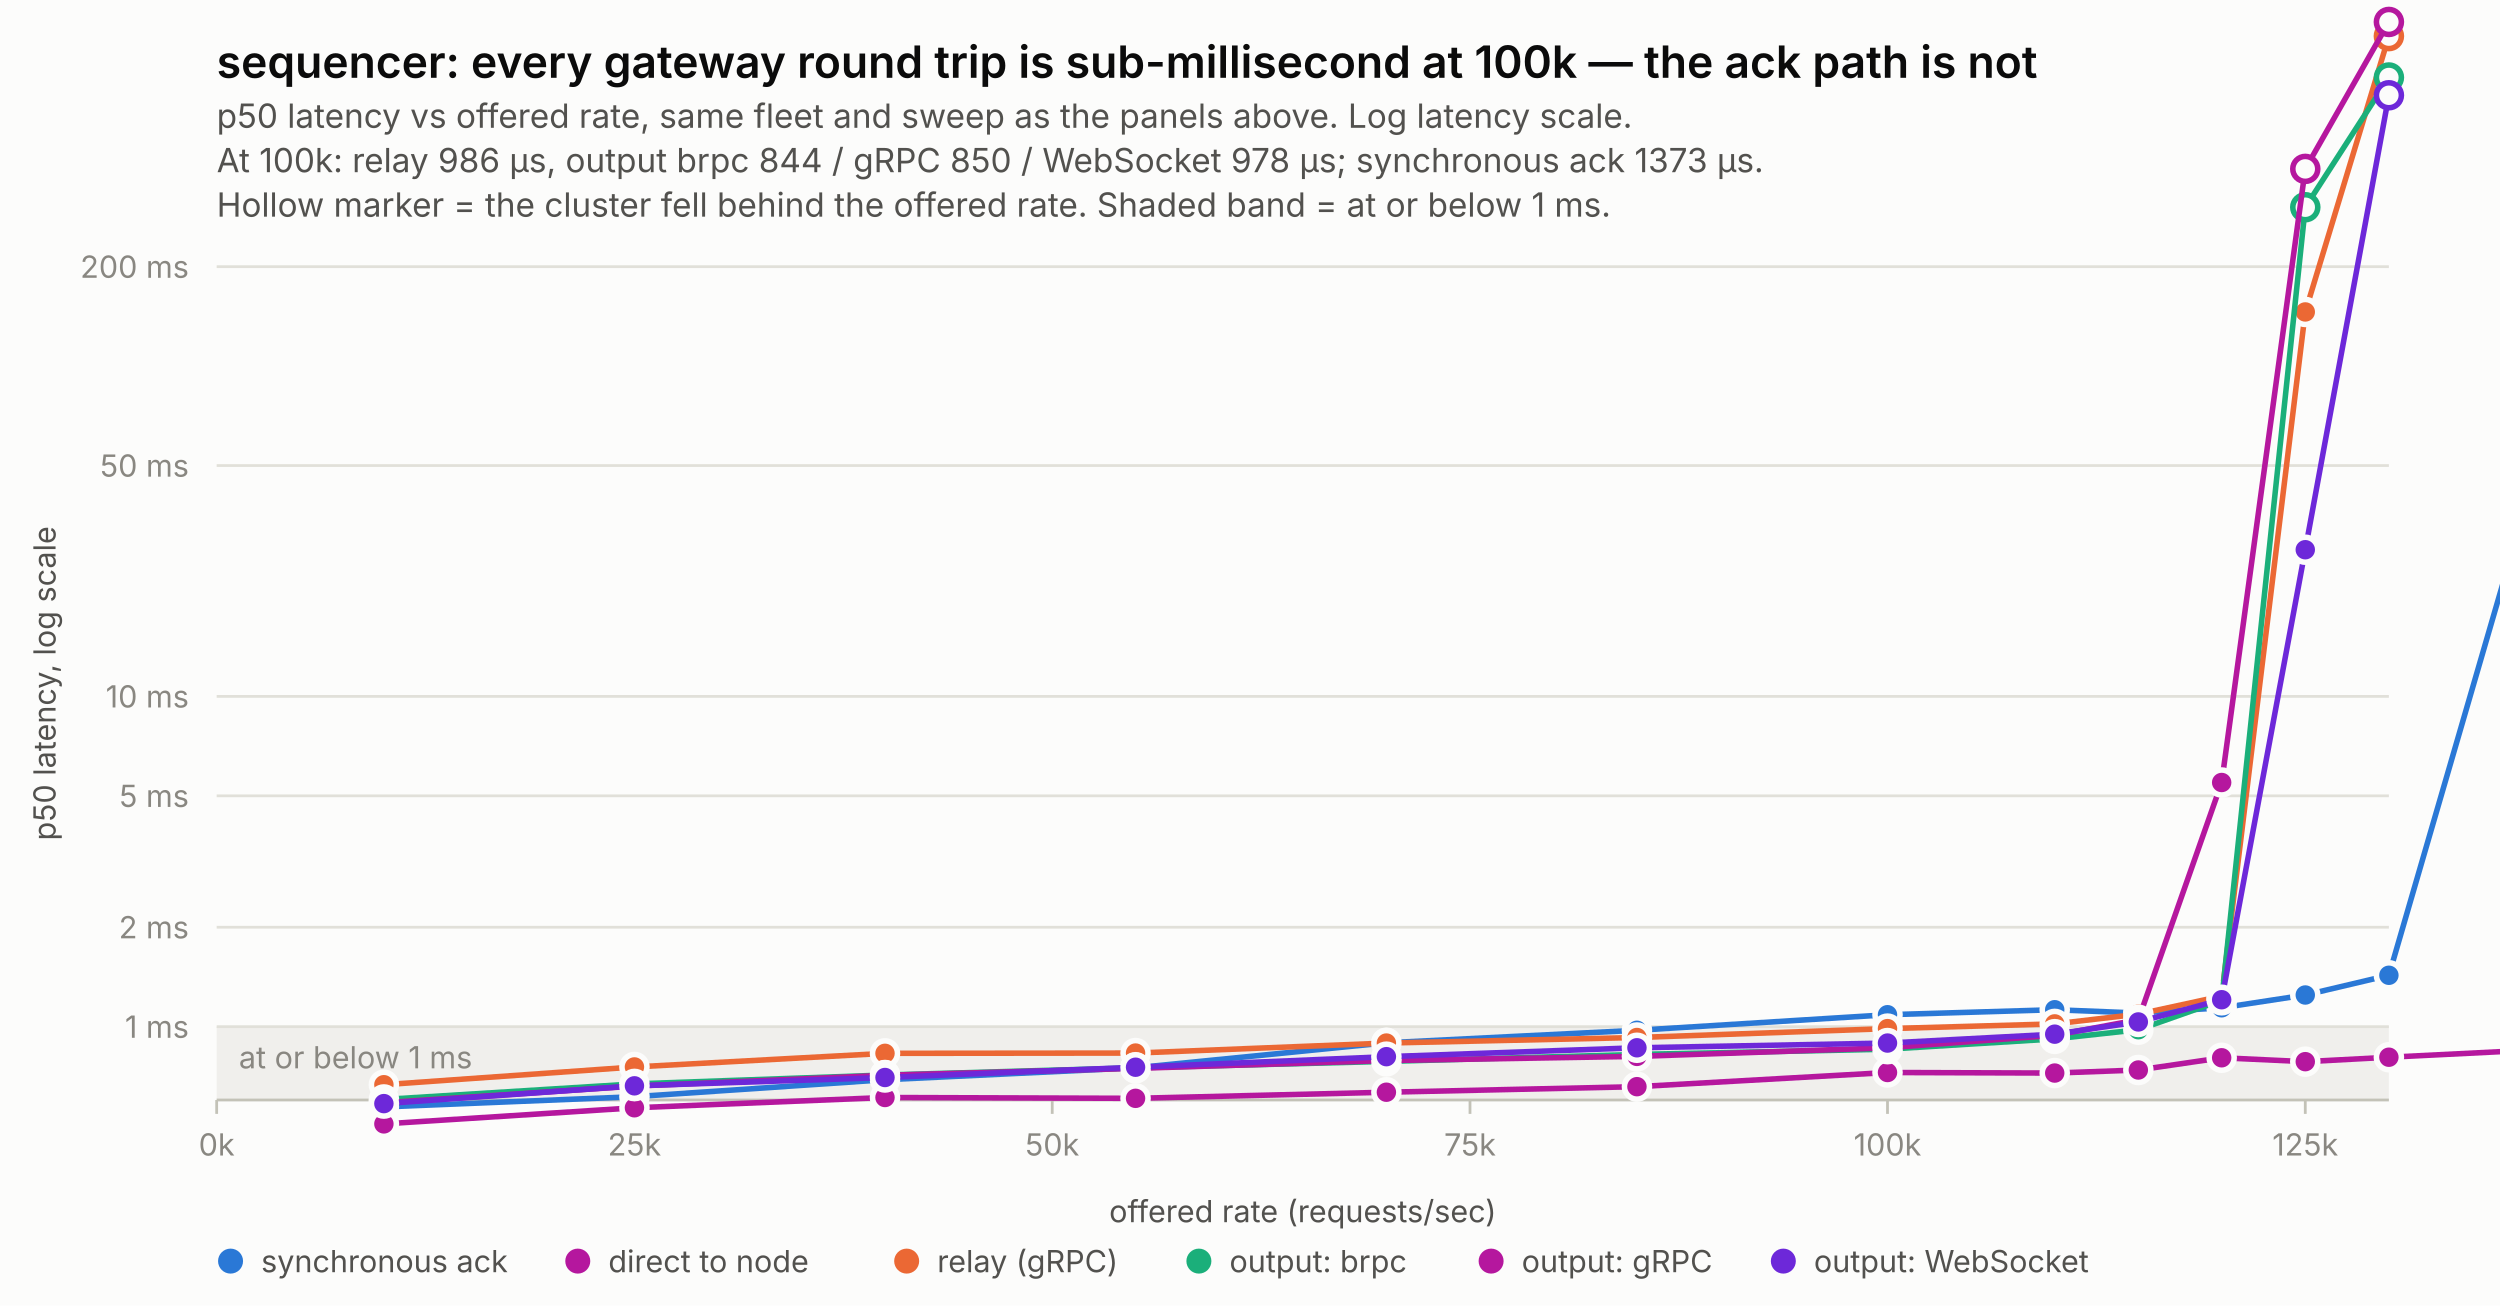
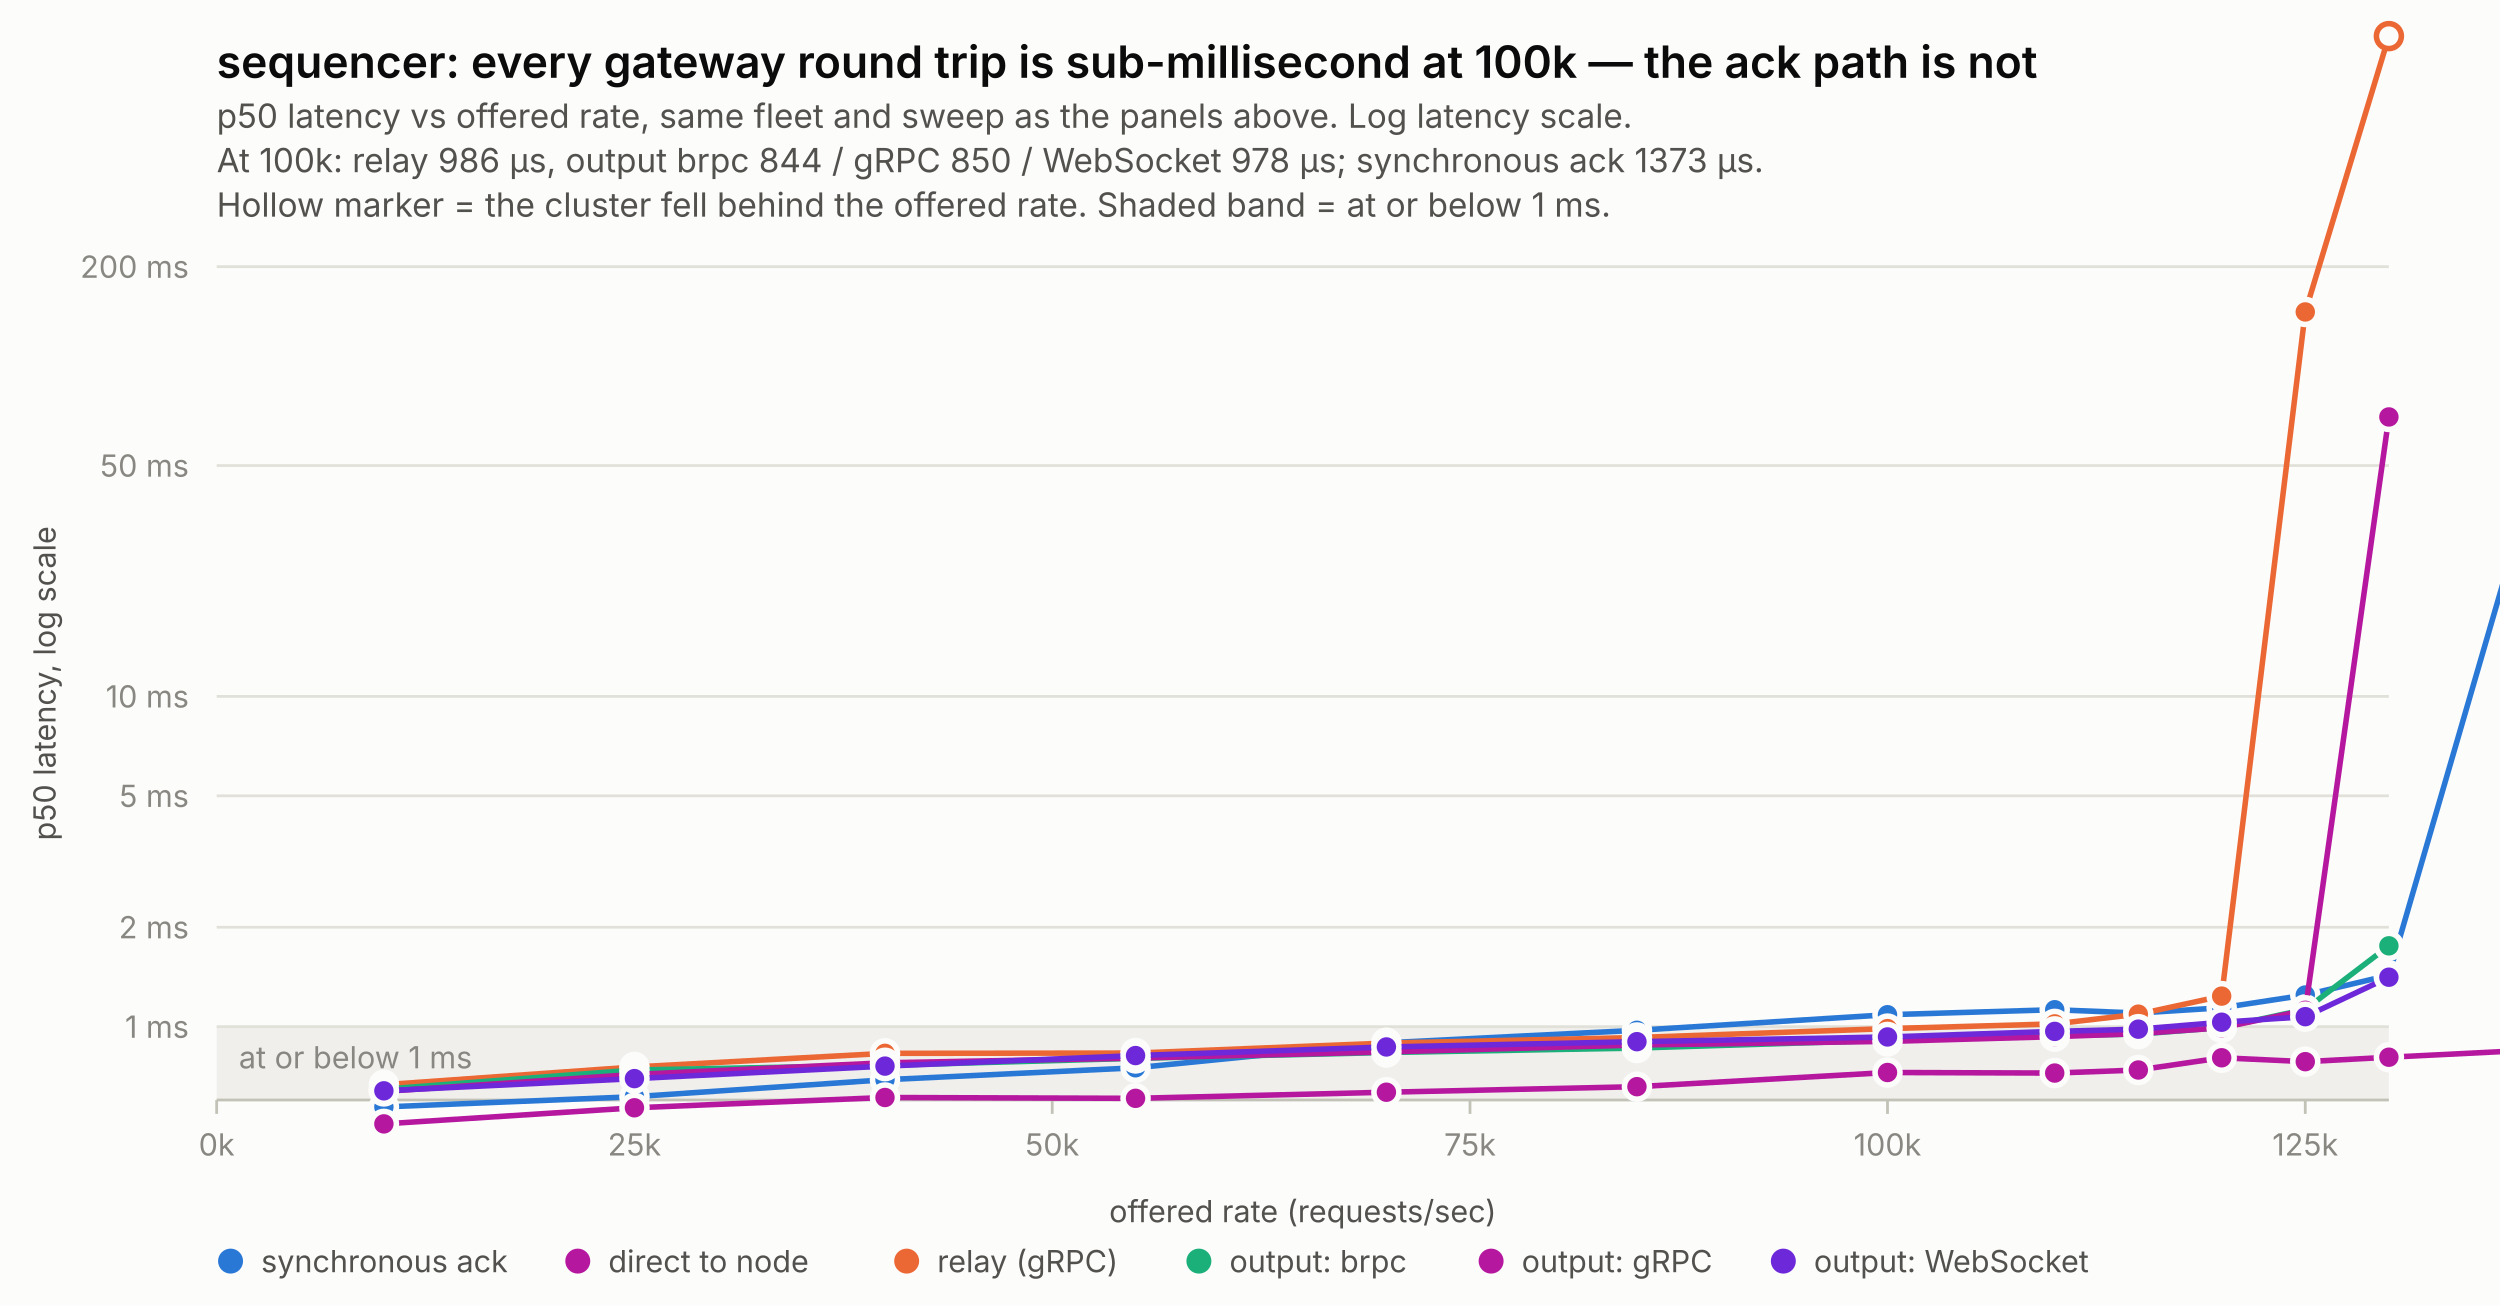
<svg xmlns="http://www.w3.org/2000/svg" width="900" height="470" viewBox="0 0 900 470" font-family="system-ui,-apple-system,&quot;Segoe UI&quot;,sans-serif" role="img" aria-label="sequencer: every gateway round trip is sub-millisecond at 100k — the ack path is not">
  <rect width="900" height="470" fill="#fcfcfb" />
  <text x="78" y="28" font-size="16" font-weight="600" fill="#0b0b0b">sequencer: every gateway round trip is sub-millisecond at 100k — the ack path is not</text>
  <text x="78" y="46" font-size="12" fill="#52514e">p50 latency vs offered rate, same fleet and sweep as the panels above. Log latency scale.</text>
  <text x="78" y="62" font-size="12" fill="#52514e">At 100k: relay 986 µs, output brpc 844 / gRPC 850 / WebSocket 978 µs; synchronous ack 1373 µs.</text>
  <text x="78" y="78" font-size="12" fill="#52514e">Hollow marker = the cluster fell behind the offered rate. Shaded band = at or below 1 ms.</text>
  <rect x="78" y="369.6" width="782" height="26.4" fill="#f0efec" />
  <text x="86" y="384.6" font-size="11" fill="#898781">at or below 1 ms</text>
  <line x1="78" y1="369.6" x2="860" y2="369.6" stroke="#e1e0d9" stroke-width="1" />
  <text x="68" y="373.6" font-size="11" fill="#898781" text-anchor="end">1 ms</text>
  <line x1="78" y1="333.8" x2="860" y2="333.8" stroke="#e1e0d9" stroke-width="1" />
  <text x="68" y="337.8" font-size="11" fill="#898781" text-anchor="end">2 ms</text>
  <line x1="78" y1="286.5" x2="860" y2="286.5" stroke="#e1e0d9" stroke-width="1" />
  <text x="68" y="290.5" font-size="11" fill="#898781" text-anchor="end">5 ms</text>
  <line x1="78" y1="250.7" x2="860" y2="250.7" stroke="#e1e0d9" stroke-width="1" />
  <text x="68" y="254.7" font-size="11" fill="#898781" text-anchor="end">10 ms</text>
  <line x1="78" y1="167.6" x2="860" y2="167.6" stroke="#e1e0d9" stroke-width="1" />
  <text x="68" y="171.6" font-size="11" fill="#898781" text-anchor="end">50 ms</text>
  <line x1="78" y1="96.0" x2="860" y2="96.0" stroke="#e1e0d9" stroke-width="1" />
  <text x="68" y="100.0" font-size="11" fill="#898781" text-anchor="end">200 ms</text>
  <text x="20" y="246" font-size="11" fill="#52514e" text-anchor="middle" transform="rotate(-90 20 246)">p50 latency, log scale</text>
  <line x1="78" y1="396" x2="860" y2="396" stroke="#c3c2b7" stroke-width="1" />
  <line x1="78.0" y1="396" x2="78.0" y2="401" stroke="#c3c2b7" stroke-width="1" />
  <text x="78.0" y="416" font-size="11" fill="#898781" text-anchor="middle">0k</text>
  <line x1="228.4" y1="396" x2="228.4" y2="401" stroke="#c3c2b7" stroke-width="1" />
  <text x="228.4" y="416" font-size="11" fill="#898781" text-anchor="middle">25k</text>
  <line x1="378.8" y1="396" x2="378.8" y2="401" stroke="#c3c2b7" stroke-width="1" />
  <text x="378.8" y="416" font-size="11" fill="#898781" text-anchor="middle">50k</text>
  <line x1="529.2" y1="396" x2="529.2" y2="401" stroke="#c3c2b7" stroke-width="1" />
  <text x="529.2" y="416" font-size="11" fill="#898781" text-anchor="middle">75k</text>
  <line x1="679.5" y1="396" x2="679.5" y2="401" stroke="#c3c2b7" stroke-width="1" />
  <text x="679.5" y="416" font-size="11" fill="#898781" text-anchor="middle">100k</text>
  <line x1="829.9" y1="396" x2="829.9" y2="401" stroke="#c3c2b7" stroke-width="1" />
  <text x="829.9" y="416" font-size="11" fill="#898781" text-anchor="middle">125k</text>
  <text x="469" y="440" font-size="11" fill="#52514e" text-anchor="middle">offered rate (requests/sec)</text>
  <path d="M138.2,398.5 L228.4,394.8 L318.6,388.7 L408.8,384.4 L499.1,375.4 L589.3,370.9 L679.5,365.3 L739.7,363.5 L769.8,364.7 L799.8,362.8 L829.9,358.2 L860.0,351.1 L950.2,41.2 L1040.5,-25.5" fill="none" stroke="#2a78d6" stroke-width="2" stroke-linejoin="round" stroke-linecap="round" />
  <circle cx="138.2" cy="398.5" r="4.5" fill="#2a78d6" stroke="#fcfcfb" stroke-width="2" />
  <circle cx="228.4" cy="394.8" r="4.5" fill="#2a78d6" stroke="#fcfcfb" stroke-width="2" />
  <circle cx="318.6" cy="388.7" r="4.5" fill="#2a78d6" stroke="#fcfcfb" stroke-width="2" />
  <circle cx="408.8" cy="384.4" r="4.5" fill="#2a78d6" stroke="#fcfcfb" stroke-width="2" />
  <circle cx="499.1" cy="375.4" r="4.5" fill="#2a78d6" stroke="#fcfcfb" stroke-width="2" />
  <circle cx="589.3" cy="370.9" r="4.5" fill="#2a78d6" stroke="#fcfcfb" stroke-width="2" />
  <circle cx="679.5" cy="365.3" r="4.5" fill="#2a78d6" stroke="#fcfcfb" stroke-width="2" />
  <circle cx="739.7" cy="363.5" r="4.5" fill="#2a78d6" stroke="#fcfcfb" stroke-width="2" />
  <circle cx="769.8" cy="364.7" r="4.5" fill="#2a78d6" stroke="#fcfcfb" stroke-width="2" />
  <circle cx="799.8" cy="362.8" r="4.5" fill="#2a78d6" stroke="#fcfcfb" stroke-width="2" />
  <circle cx="829.9" cy="358.2" r="4.5" fill="#2a78d6" stroke="#fcfcfb" stroke-width="2" />
  <circle cx="860.0" cy="351.1" r="4.5" fill="#2a78d6" stroke="#fcfcfb" stroke-width="2" />
  <circle cx="950.2" cy="41.2" r="4.5" fill="#fcfcfb" stroke="#2a78d6" stroke-width="2" />
  <circle cx="1040.5" cy="-25.5" r="4.5" fill="#fcfcfb" stroke="#2a78d6" stroke-width="2" />
  <path d="M138.2,404.6 L228.4,398.8 L318.6,395.1 L408.8,395.4 L499.1,393.2 L589.3,391.2 L679.5,386.1 L739.7,386.3 L769.8,385.2 L799.8,380.8 L829.9,382.2 L860.0,380.6 L950.2,376.1 L1040.5,375.1 L1130.7,371.7 L1281.1,362.0 L1431.5,334.2 L1581.8,344.5" fill="none" stroke="#b5179e" stroke-width="2" stroke-linejoin="round" stroke-linecap="round" />
  <circle cx="138.2" cy="404.6" r="4.5" fill="#b5179e" stroke="#fcfcfb" stroke-width="2" />
  <circle cx="228.4" cy="398.8" r="4.5" fill="#b5179e" stroke="#fcfcfb" stroke-width="2" />
  <circle cx="318.6" cy="395.1" r="4.5" fill="#b5179e" stroke="#fcfcfb" stroke-width="2" />
  <circle cx="408.8" cy="395.4" r="4.5" fill="#b5179e" stroke="#fcfcfb" stroke-width="2" />
  <circle cx="499.1" cy="393.2" r="4.5" fill="#b5179e" stroke="#fcfcfb" stroke-width="2" />
  <circle cx="589.3" cy="391.2" r="4.5" fill="#b5179e" stroke="#fcfcfb" stroke-width="2" />
  <circle cx="679.5" cy="386.1" r="4.5" fill="#b5179e" stroke="#fcfcfb" stroke-width="2" />
  <circle cx="739.7" cy="386.3" r="4.5" fill="#b5179e" stroke="#fcfcfb" stroke-width="2" />
  <circle cx="769.8" cy="385.2" r="4.5" fill="#b5179e" stroke="#fcfcfb" stroke-width="2" />
  <circle cx="799.8" cy="380.8" r="4.5" fill="#b5179e" stroke="#fcfcfb" stroke-width="2" />
  <circle cx="829.9" cy="382.2" r="4.5" fill="#b5179e" stroke="#fcfcfb" stroke-width="2" />
  <circle cx="860.0" cy="380.6" r="4.5" fill="#b5179e" stroke="#fcfcfb" stroke-width="2" />
  <circle cx="950.2" cy="376.1" r="4.5" fill="#b5179e" stroke="#fcfcfb" stroke-width="2" />
  <circle cx="1040.5" cy="375.1" r="4.5" fill="#b5179e" stroke="#fcfcfb" stroke-width="2" />
  <circle cx="1130.7" cy="371.7" r="4.5" fill="#b5179e" stroke="#fcfcfb" stroke-width="2" />
  <circle cx="1281.1" cy="362.0" r="4.5" fill="#b5179e" stroke="#fcfcfb" stroke-width="2" />
  <circle cx="1431.5" cy="334.2" r="4.5" fill="#b5179e" stroke="#fcfcfb" stroke-width="2" />
  <circle cx="1581.8" cy="344.5" r="4.5" fill="#b5179e" stroke="#fcfcfb" stroke-width="2" />
  <path d="M138.2,390.5 L228.4,384.1 L318.6,379.2 L408.8,379.1 L499.1,375.5 L589.3,373.5 L679.5,370.3 L739.7,368.6 L769.8,365.1 L799.8,358.6 L829.9,112.3 L860.0,13.0" fill="none" stroke="#eb6834" stroke-width="2" stroke-linejoin="round" stroke-linecap="round" />
  <circle cx="138.2" cy="390.5" r="4.5" fill="#eb6834" stroke="#fcfcfb" stroke-width="2" />
  <circle cx="228.4" cy="384.1" r="4.5" fill="#eb6834" stroke="#fcfcfb" stroke-width="2" />
  <circle cx="318.6" cy="379.2" r="4.5" fill="#eb6834" stroke="#fcfcfb" stroke-width="2" />
  <circle cx="408.8" cy="379.1" r="4.5" fill="#eb6834" stroke="#fcfcfb" stroke-width="2" />
  <circle cx="499.1" cy="375.5" r="4.5" fill="#eb6834" stroke="#fcfcfb" stroke-width="2" />
  <circle cx="589.3" cy="373.5" r="4.5" fill="#eb6834" stroke="#fcfcfb" stroke-width="2" />
  <circle cx="679.5" cy="370.3" r="4.5" fill="#eb6834" stroke="#fcfcfb" stroke-width="2" />
  <circle cx="739.7" cy="368.6" r="4.5" fill="#eb6834" stroke="#fcfcfb" stroke-width="2" />
  <circle cx="769.8" cy="365.1" r="4.5" fill="#eb6834" stroke="#fcfcfb" stroke-width="2" />
  <circle cx="799.8" cy="358.6" r="4.5" fill="#eb6834" stroke="#fcfcfb" stroke-width="2" />
  <circle cx="829.9" cy="112.3" r="4.5" fill="#eb6834" stroke="#fcfcfb" stroke-width="2" />
  <circle cx="860.0" cy="13.0" r="4.5" fill="#fcfcfb" stroke="#eb6834" stroke-width="2" />
-   <path d="M138.2,395.8 L228.4,390.2 L318.6,387.0 L408.8,384.4 L499.1,382.1 L589.3,379.6 L679.5,377.7 L739.7,374.0 L769.8,370.7 L799.8,360.1 L829.9,74.6 L860.0,27.9" fill="none" stroke="#1baf7a" stroke-width="2" stroke-linejoin="round" stroke-linecap="round" />
-   <circle cx="138.2" cy="395.8" r="4.5" fill="#1baf7a" stroke="#fcfcfb" stroke-width="2" />
-   <circle cx="228.4" cy="390.2" r="4.5" fill="#1baf7a" stroke="#fcfcfb" stroke-width="2" />
-   <circle cx="318.6" cy="387.0" r="4.5" fill="#1baf7a" stroke="#fcfcfb" stroke-width="2" />
-   <circle cx="408.8" cy="384.4" r="4.5" fill="#1baf7a" stroke="#fcfcfb" stroke-width="2" />
-   <circle cx="499.1" cy="382.1" r="4.5" fill="#1baf7a" stroke="#fcfcfb" stroke-width="2" />
-   <circle cx="589.3" cy="379.6" r="4.5" fill="#1baf7a" stroke="#fcfcfb" stroke-width="2" />
-   <circle cx="679.5" cy="377.7" r="4.5" fill="#1baf7a" stroke="#fcfcfb" stroke-width="2" />
-   <circle cx="739.7" cy="374.0" r="4.5" fill="#1baf7a" stroke="#fcfcfb" stroke-width="2" />
-   <circle cx="769.8" cy="370.7" r="4.5" fill="#1baf7a" stroke="#fcfcfb" stroke-width="2" />
-   <circle cx="799.8" cy="360.1" r="4.5" fill="#1baf7a" stroke="#fcfcfb" stroke-width="2" />
-   <circle cx="829.9" cy="74.6" r="4.5" fill="#fcfcfb" stroke="#1baf7a" stroke-width="2" />
-   <circle cx="860.0" cy="27.9" r="4.5" fill="#fcfcfb" stroke="#1baf7a" stroke-width="2" />
-   <path d="M138.2,397.0 L228.4,391.0 L318.6,387.1 L408.8,384.6 L499.1,381.8 L589.3,380.3 L679.5,377.2 L739.7,372.7 L769.8,367.1 L799.8,281.7 L829.9,60.8 L860.0,7.9" fill="none" stroke="#b5179e" stroke-width="2" stroke-linejoin="round" stroke-linecap="round" />
-   <circle cx="138.2" cy="397.0" r="4.5" fill="#b5179e" stroke="#fcfcfb" stroke-width="2" />
-   <circle cx="228.4" cy="391.0" r="4.5" fill="#b5179e" stroke="#fcfcfb" stroke-width="2" />
-   <circle cx="318.6" cy="387.1" r="4.5" fill="#b5179e" stroke="#fcfcfb" stroke-width="2" />
-   <circle cx="408.8" cy="384.6" r="4.5" fill="#b5179e" stroke="#fcfcfb" stroke-width="2" />
-   <circle cx="499.1" cy="381.8" r="4.5" fill="#b5179e" stroke="#fcfcfb" stroke-width="2" />
-   <circle cx="589.3" cy="380.3" r="4.5" fill="#b5179e" stroke="#fcfcfb" stroke-width="2" />
-   <circle cx="679.5" cy="377.2" r="4.5" fill="#b5179e" stroke="#fcfcfb" stroke-width="2" />
-   <circle cx="739.7" cy="372.7" r="4.5" fill="#b5179e" stroke="#fcfcfb" stroke-width="2" />
-   <circle cx="769.8" cy="367.1" r="4.5" fill="#b5179e" stroke="#fcfcfb" stroke-width="2" />
-   <circle cx="799.8" cy="281.7" r="4.5" fill="#b5179e" stroke="#fcfcfb" stroke-width="2" />
-   <circle cx="829.9" cy="60.8" r="4.5" fill="#fcfcfb" stroke="#b5179e" stroke-width="2" />
-   <circle cx="860.0" cy="7.9" r="4.5" fill="#fcfcfb" stroke="#b5179e" stroke-width="2" />
-   <path d="M138.2,397.3 L228.4,390.9 L318.6,387.9 L408.8,384.2 L499.1,380.4 L589.3,377.2 L679.5,375.5 L739.7,372.3 L769.8,367.9 L799.8,359.9 L829.9,197.9 L860.0,34.3" fill="none" stroke="#6d28d9" stroke-width="2" stroke-linejoin="round" stroke-linecap="round" />
-   <circle cx="138.2" cy="397.3" r="4.5" fill="#6d28d9" stroke="#fcfcfb" stroke-width="2" />
-   <circle cx="228.4" cy="390.9" r="4.5" fill="#6d28d9" stroke="#fcfcfb" stroke-width="2" />
-   <circle cx="318.6" cy="387.9" r="4.5" fill="#6d28d9" stroke="#fcfcfb" stroke-width="2" />
-   <circle cx="408.8" cy="384.2" r="4.5" fill="#6d28d9" stroke="#fcfcfb" stroke-width="2" />
-   <circle cx="499.1" cy="380.4" r="4.5" fill="#6d28d9" stroke="#fcfcfb" stroke-width="2" />
-   <circle cx="589.3" cy="377.2" r="4.5" fill="#6d28d9" stroke="#fcfcfb" stroke-width="2" />
-   <circle cx="679.5" cy="375.5" r="4.5" fill="#6d28d9" stroke="#fcfcfb" stroke-width="2" />
-   <circle cx="739.7" cy="372.3" r="4.5" fill="#6d28d9" stroke="#fcfcfb" stroke-width="2" />
-   <circle cx="769.8" cy="367.9" r="4.5" fill="#6d28d9" stroke="#fcfcfb" stroke-width="2" />
-   <circle cx="799.8" cy="359.9" r="4.5" fill="#6d28d9" stroke="#fcfcfb" stroke-width="2" />
-   <circle cx="829.9" cy="197.9" r="4.5" fill="#6d28d9" stroke="#fcfcfb" stroke-width="2" />
-   <circle cx="860.0" cy="34.3" r="4.5" fill="#fcfcfb" stroke="#6d28d9" stroke-width="2" />
+   <path d="M138.2,392.1 L228.4,385.2 L318.6,383.5 L408.8,381.0 L499.1,378.9 L589.3,377.3 L679.5,374.5 L739.7,372.8 L769.8,372.3 L799.8,369.9 L829.9,363.4 L860.0,340.5" fill="none" stroke="#1baf7a" stroke-width="2" stroke-linejoin="round" stroke-linecap="round" />
+   <circle cx="138.2" cy="392.1" r="4.5" fill="#1baf7a" stroke="#fcfcfb" stroke-width="2" />
+   <circle cx="228.4" cy="385.2" r="4.5" fill="#1baf7a" stroke="#fcfcfb" stroke-width="2" />
+   <circle cx="318.6" cy="383.5" r="4.5" fill="#1baf7a" stroke="#fcfcfb" stroke-width="2" />
+   <circle cx="408.8" cy="381.0" r="4.5" fill="#1baf7a" stroke="#fcfcfb" stroke-width="2" />
+   <circle cx="499.1" cy="378.9" r="4.5" fill="#1baf7a" stroke="#fcfcfb" stroke-width="2" />
+   <circle cx="589.3" cy="377.3" r="4.5" fill="#1baf7a" stroke="#fcfcfb" stroke-width="2" />
+   <circle cx="679.5" cy="374.5" r="4.5" fill="#1baf7a" stroke="#fcfcfb" stroke-width="2" />
+   <circle cx="739.7" cy="372.8" r="4.5" fill="#1baf7a" stroke="#fcfcfb" stroke-width="2" />
+   <circle cx="769.8" cy="372.3" r="4.5" fill="#1baf7a" stroke="#fcfcfb" stroke-width="2" />
+   <circle cx="799.8" cy="369.9" r="4.5" fill="#1baf7a" stroke="#fcfcfb" stroke-width="2" />
+   <circle cx="829.9" cy="363.4" r="4.5" fill="#1baf7a" stroke="#fcfcfb" stroke-width="2" />
+   <circle cx="860.0" cy="340.5" r="4.5" fill="#1baf7a" stroke="#fcfcfb" stroke-width="2" />
+   <path d="M138.2,392.9 L228.4,386.8 L318.6,382.6 L408.8,380.9 L499.1,378.7 L589.3,376.2 L679.5,374.9 L739.7,373.2 L769.8,372.1 L799.8,370.0 L829.9,363.7 L860.0,150.1" fill="none" stroke="#b5179e" stroke-width="2" stroke-linejoin="round" stroke-linecap="round" />
+   <circle cx="138.2" cy="392.9" r="4.5" fill="#b5179e" stroke="#fcfcfb" stroke-width="2" />
+   <circle cx="228.4" cy="386.8" r="4.5" fill="#b5179e" stroke="#fcfcfb" stroke-width="2" />
+   <circle cx="318.6" cy="382.6" r="4.5" fill="#b5179e" stroke="#fcfcfb" stroke-width="2" />
+   <circle cx="408.8" cy="380.9" r="4.5" fill="#b5179e" stroke="#fcfcfb" stroke-width="2" />
+   <circle cx="499.1" cy="378.7" r="4.5" fill="#b5179e" stroke="#fcfcfb" stroke-width="2" />
+   <circle cx="589.3" cy="376.2" r="4.5" fill="#b5179e" stroke="#fcfcfb" stroke-width="2" />
+   <circle cx="679.5" cy="374.9" r="4.5" fill="#b5179e" stroke="#fcfcfb" stroke-width="2" />
+   <circle cx="739.7" cy="373.2" r="4.5" fill="#b5179e" stroke="#fcfcfb" stroke-width="2" />
+   <circle cx="769.8" cy="372.1" r="4.5" fill="#b5179e" stroke="#fcfcfb" stroke-width="2" />
+   <circle cx="799.8" cy="370.0" r="4.5" fill="#b5179e" stroke="#fcfcfb" stroke-width="2" />
+   <circle cx="829.9" cy="363.7" r="4.5" fill="#b5179e" stroke="#fcfcfb" stroke-width="2" />
+   <circle cx="860.0" cy="150.1" r="4.5" fill="#b5179e" stroke="#fcfcfb" stroke-width="2" />
+   <path d="M138.2,392.7 L228.4,388.3 L318.6,383.8 L408.8,380.0 L499.1,376.9 L589.3,375.0 L679.5,373.3 L739.7,371.3 L769.8,370.5 L799.8,368.0 L829.9,366.0 L860.0,351.8" fill="none" stroke="#6d28d9" stroke-width="2" stroke-linejoin="round" stroke-linecap="round" />
+   <circle cx="138.2" cy="392.7" r="4.5" fill="#6d28d9" stroke="#fcfcfb" stroke-width="2" />
+   <circle cx="228.4" cy="388.3" r="4.5" fill="#6d28d9" stroke="#fcfcfb" stroke-width="2" />
+   <circle cx="318.6" cy="383.8" r="4.5" fill="#6d28d9" stroke="#fcfcfb" stroke-width="2" />
+   <circle cx="408.8" cy="380.0" r="4.5" fill="#6d28d9" stroke="#fcfcfb" stroke-width="2" />
+   <circle cx="499.1" cy="376.9" r="4.5" fill="#6d28d9" stroke="#fcfcfb" stroke-width="2" />
+   <circle cx="589.3" cy="375.0" r="4.5" fill="#6d28d9" stroke="#fcfcfb" stroke-width="2" />
+   <circle cx="679.5" cy="373.3" r="4.5" fill="#6d28d9" stroke="#fcfcfb" stroke-width="2" />
+   <circle cx="739.7" cy="371.3" r="4.5" fill="#6d28d9" stroke="#fcfcfb" stroke-width="2" />
+   <circle cx="769.8" cy="370.5" r="4.5" fill="#6d28d9" stroke="#fcfcfb" stroke-width="2" />
+   <circle cx="799.8" cy="368.0" r="4.5" fill="#6d28d9" stroke="#fcfcfb" stroke-width="2" />
+   <circle cx="829.9" cy="366.0" r="4.5" fill="#6d28d9" stroke="#fcfcfb" stroke-width="2" />
+   <circle cx="860.0" cy="351.8" r="4.5" fill="#6d28d9" stroke="#fcfcfb" stroke-width="2" />
  <circle cx="83" cy="454" r="4.5" fill="#2a78d6" />
  <text x="94" y="458" font-size="11" fill="#52514e">synchronous ack</text>
  <circle cx="208.0" cy="454" r="4.5" fill="#b5179e" />
  <text x="219.0" y="458" font-size="11" fill="#52514e">direct to node</text>
  <circle cx="326.4" cy="454" r="4.5" fill="#eb6834" />
  <text x="337.4" y="458" font-size="11" fill="#52514e">relay (gRPC)</text>
  <circle cx="431.6" cy="454" r="4.5" fill="#1baf7a" />
  <text x="442.6" y="458" font-size="11" fill="#52514e">output: brpc</text>
  <circle cx="536.8" cy="454" r="4.5" fill="#b5179e" />
  <text x="547.8" y="458" font-size="11" fill="#52514e">output: gRPC</text>
  <circle cx="642.0" cy="454" r="4.5" fill="#6d28d9" />
  <text x="653.0" y="458" font-size="11" fill="#52514e">output: WebSocket</text>
</svg>
